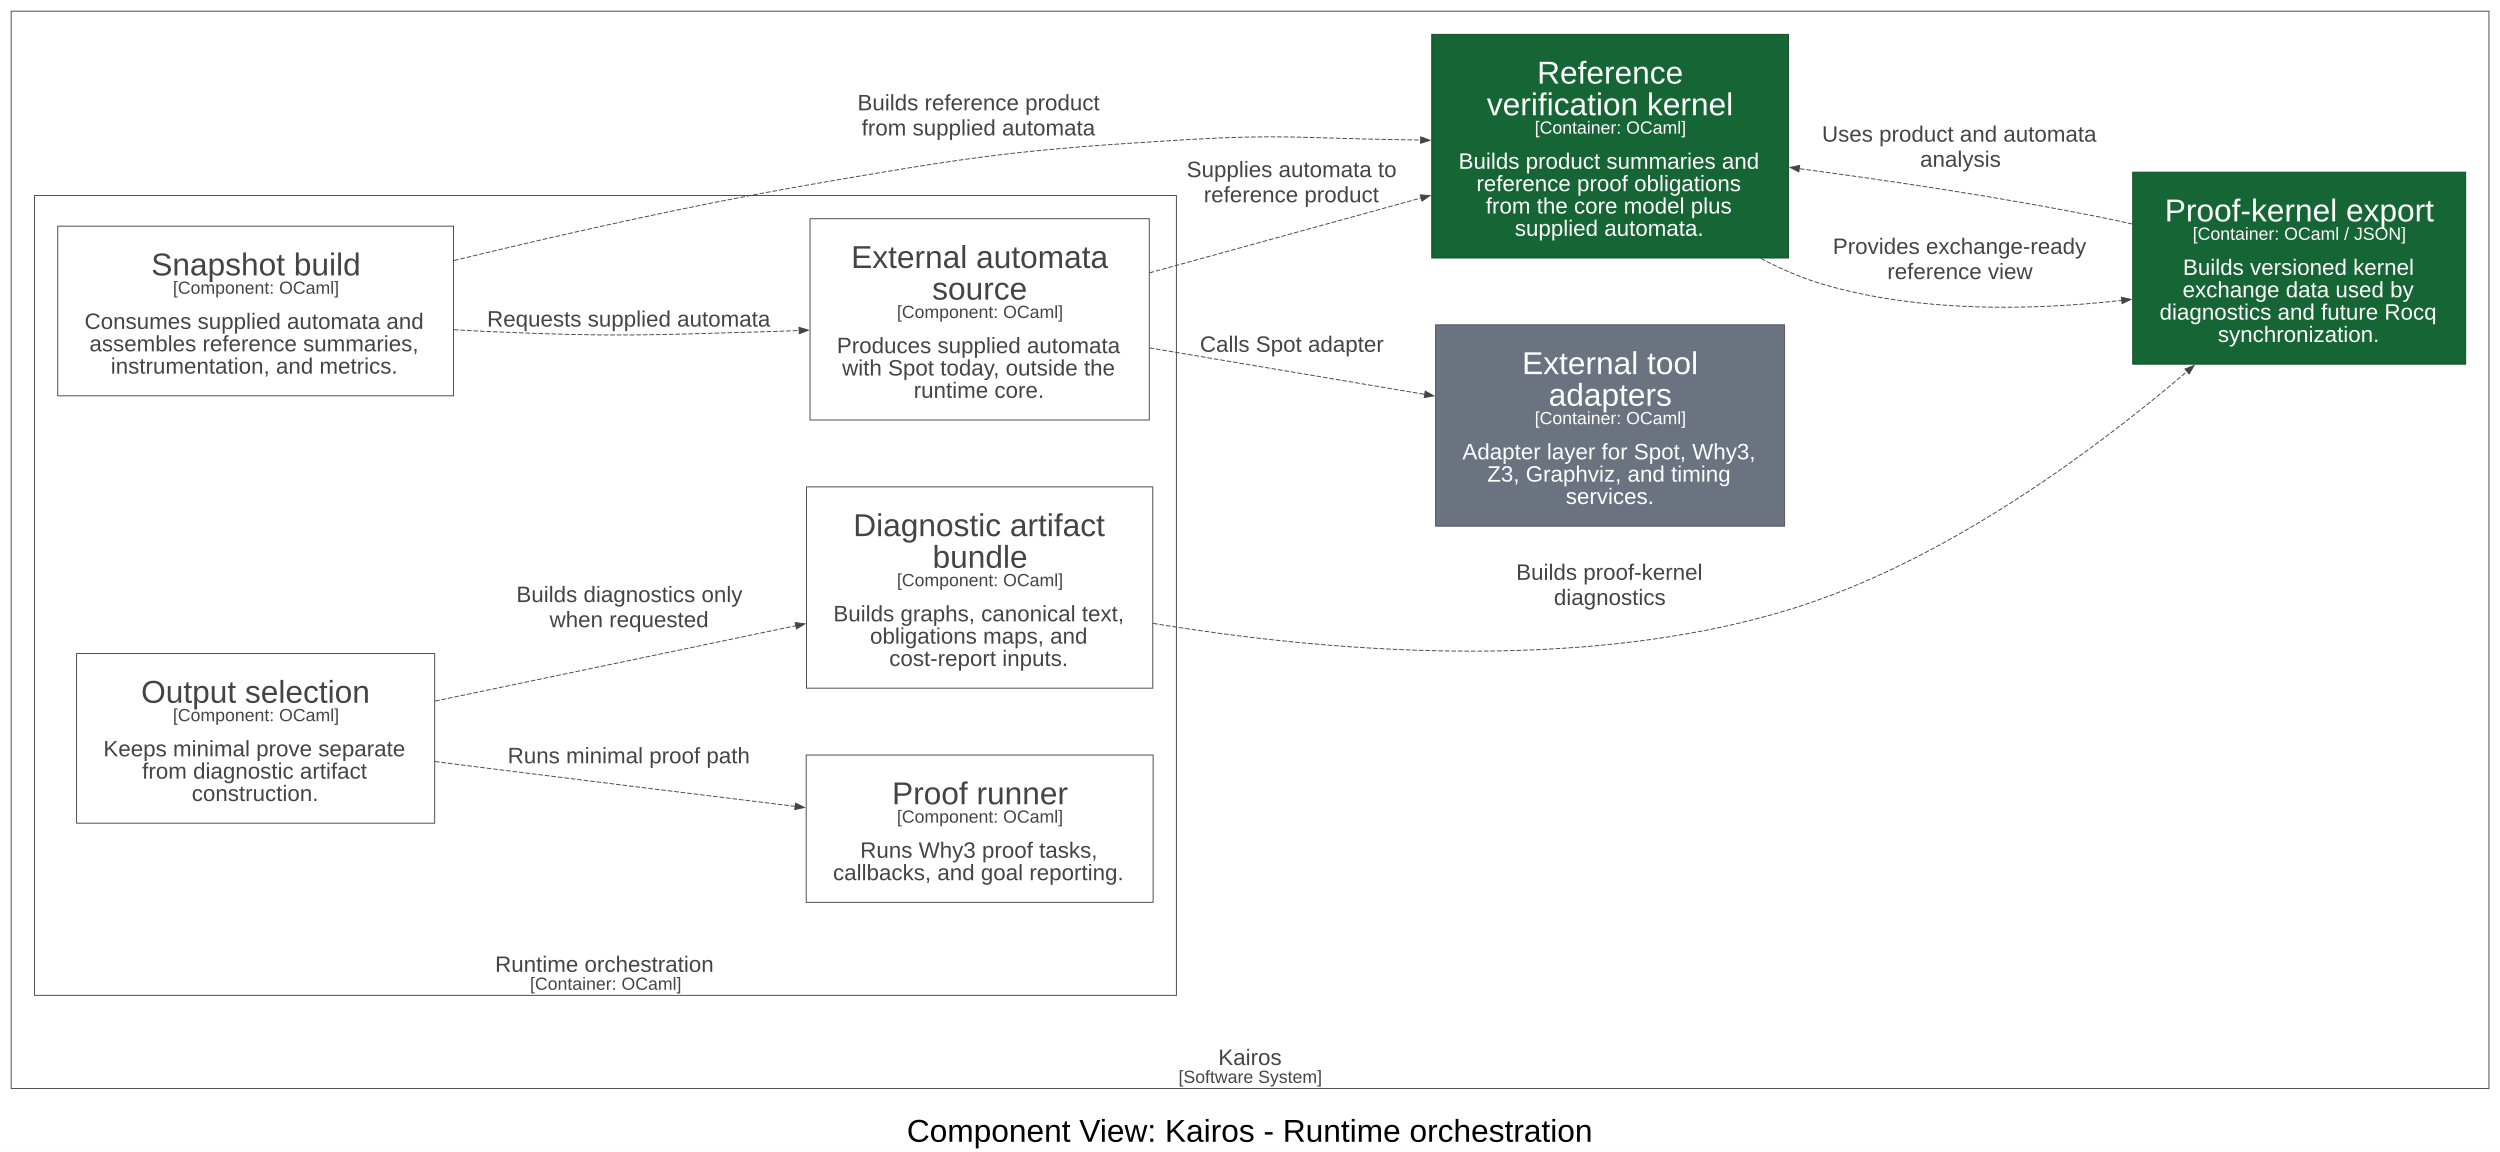
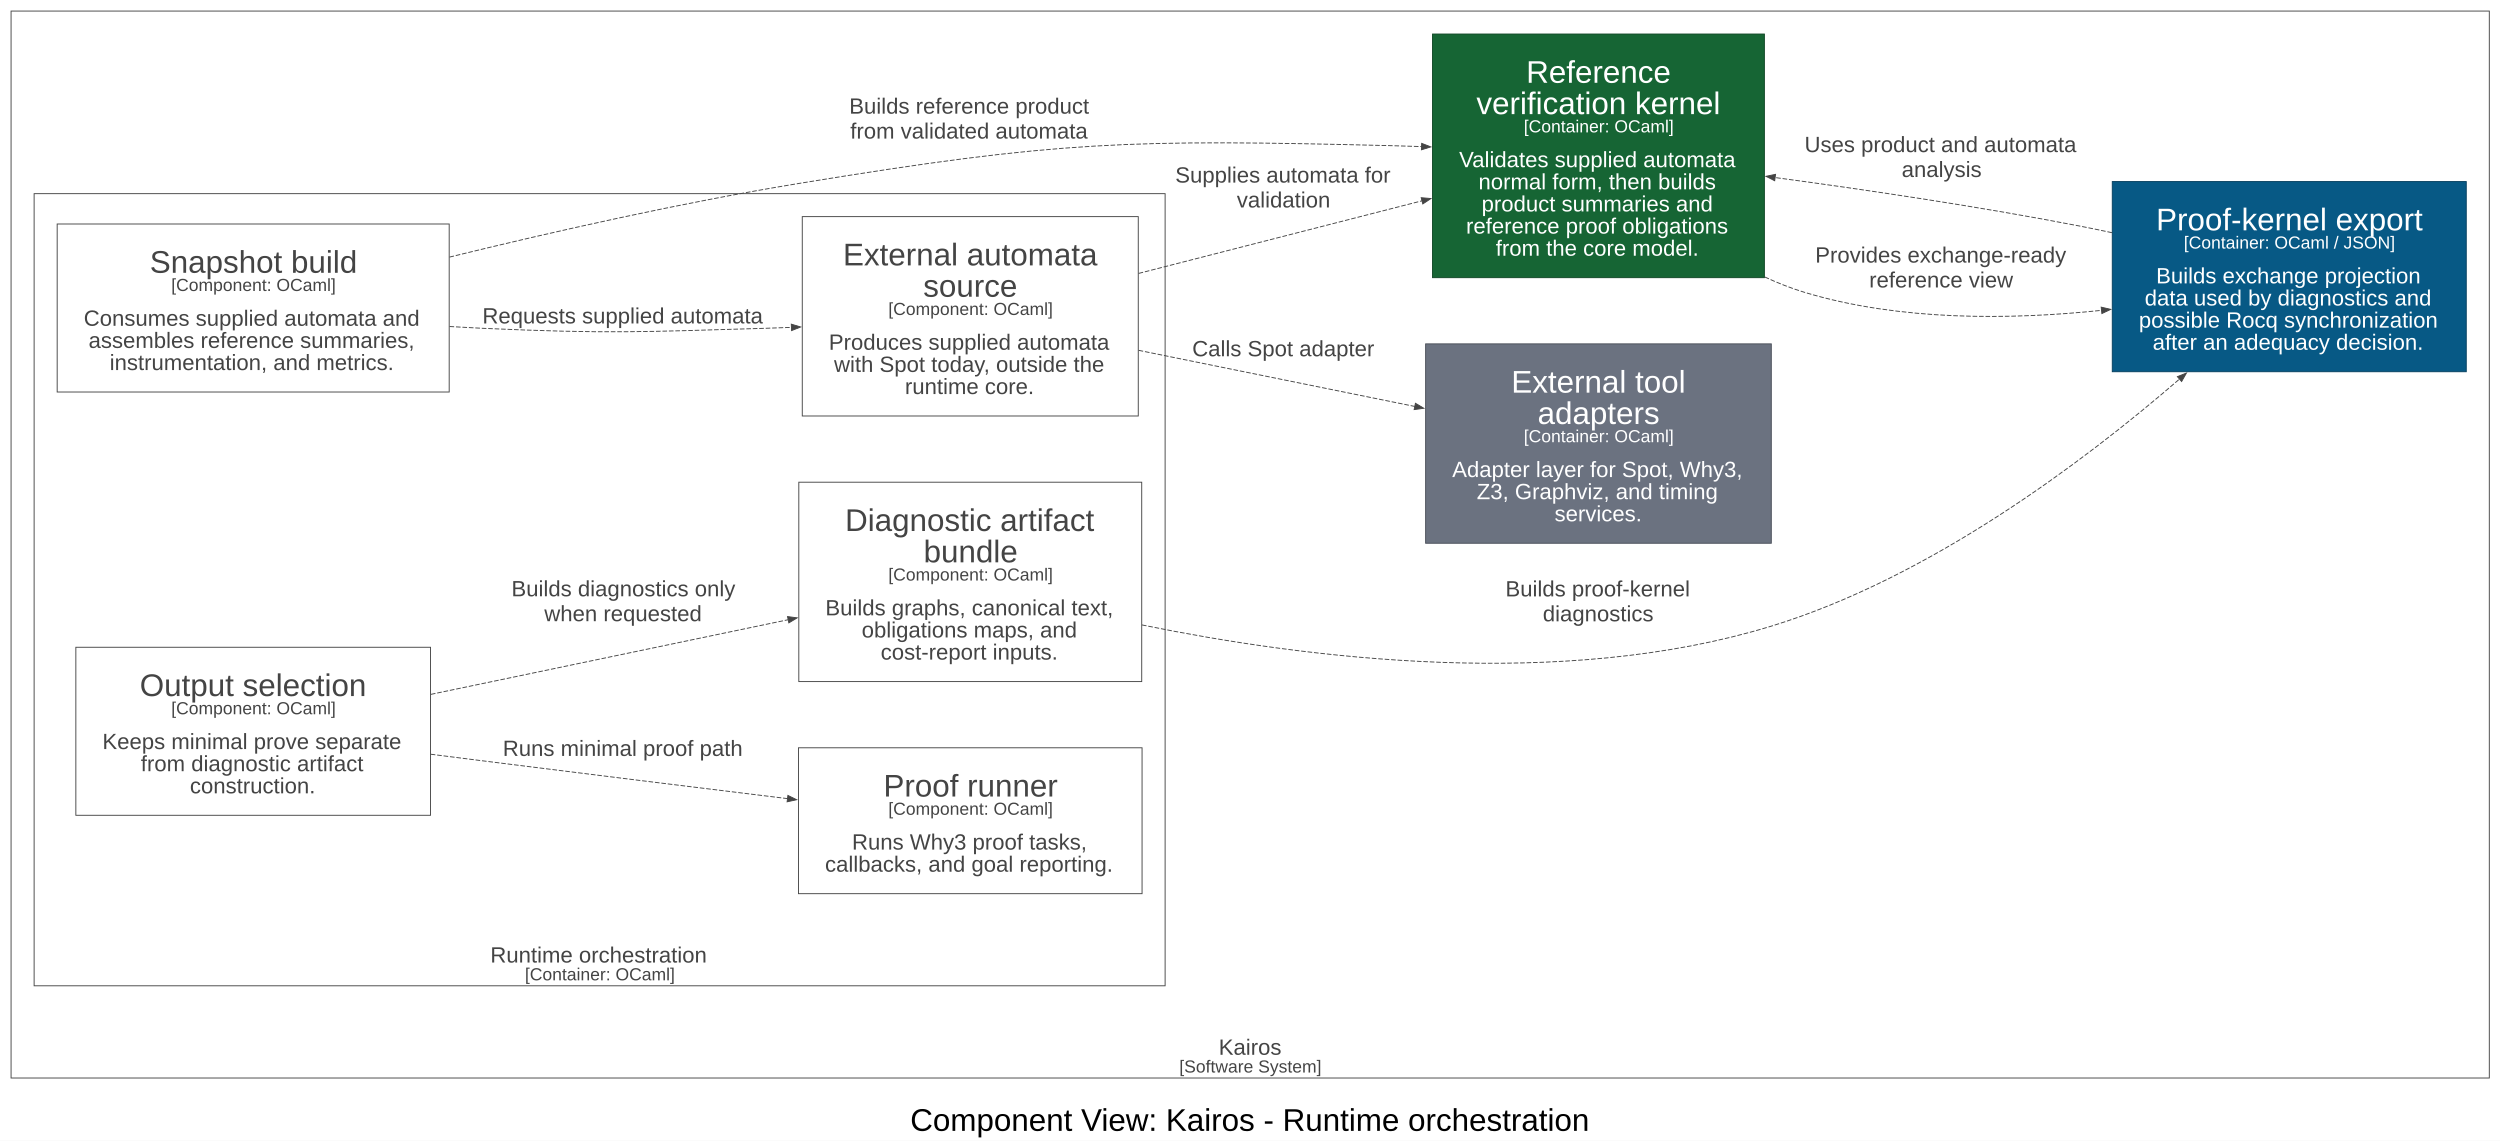
- <svg xmlns="http://www.w3.org/2000/svg" width="2685pt" height="1237pt" viewBox="0.00 0.00 2685.00 1237.00">
+ <svg xmlns="http://www.w3.org/2000/svg" width="2711pt" height="1237pt" viewBox="0.00 0.00 2711.00 1237.00">
  <g id="graph0" class="graph" transform="scale(1 1) rotate(0) translate(4 1233)">
-     <polygon fill="white" stroke="none" points="-4,4 -4,-1233 2681.15,-1233 2681.15,4 -4,4" />
-     <text xml:space="preserve" text-anchor="start" x="969.95" y="-6.7" font-family="Arial" font-size="34.00">Component View: Kairos - Runtime orchestration</text>
+     <polygon fill="white" stroke="none" points="-4,4 -4,-1233 2707.4,-1233 2707.4,4 -4,4" />
+     <text xml:space="preserve" text-anchor="start" x="983.08" y="-6.7" font-family="Arial" font-size="34.00">Component View: Kairos - Runtime orchestration</text>
    <g id="clust1" class="cluster">
-       <polygon fill="none" stroke="#444444" points="8,-64 8,-1221 2669.15,-1221 2669.15,-64 8,-64" />
-       <text xml:space="preserve" text-anchor="start" x="1304.45" y="-89.2" font-family="Arial" font-size="24.00" fill="#444444">Kairos</text>
-       <text xml:space="preserve" text-anchor="start" x="1261.7" y="-69.95" font-family="Arial" font-size="19.00" fill="#444444">[Software System]</text>
+       <polygon fill="none" stroke="#444444" points="8,-64 8,-1221 2695.4,-1221 2695.4,-64 8,-64" />
+       <text xml:space="preserve" text-anchor="start" x="1317.58" y="-89.2" font-family="Arial" font-size="24.00" fill="#444444">Kairos</text>
+       <text xml:space="preserve" text-anchor="start" x="1274.83" y="-69.95" font-family="Arial" font-size="19.00" fill="#444444">[Software System]</text>
    </g>
    <g id="clust2" class="cluster">
      <polygon fill="none" stroke="#444444" points="33,-164 33,-1023 1259.45,-1023 1259.45,-164 33,-164" />
      <text xml:space="preserve" text-anchor="start" x="527.72" y="-189.2" font-family="Arial" font-size="24.00" fill="#444444">Runtime orchestration</text>
      <text xml:space="preserve" text-anchor="start" x="565.22" y="-169.95" font-family="Arial" font-size="19.00" fill="#444444">[Container: OCaml]</text>
    </g>
    <g id="22" class="node">
      <polygon fill="#ffffff" stroke="#444444" points="483.1,-990.1 58,-990.1 58,-807.9 483.1,-807.9 483.1,-990.1" />
      <text xml:space="preserve" text-anchor="start" x="158.43" y="-937.2" font-family="Arial" font-size="34.00" fill="#444444">Snapshot build</text>
      <text xml:space="preserve" text-anchor="start" x="181.68" y="-917.45" font-family="Arial" font-size="19.00" fill="#444444">[Component: OCaml]</text>
      <text xml:space="preserve" text-anchor="start" x="86.8" y="-879.7" font-family="Arial" font-size="24.00" fill="#444444">Consumes supplied automata and</text>
      <text xml:space="preserve" text-anchor="start" x="92.05" y="-855.7" font-family="Arial" font-size="24.00" fill="#444444">assembles reference summaries,</text>
      <text xml:space="preserve" text-anchor="start" x="114.93" y="-831.7" font-family="Arial" font-size="24.00" fill="#444444">instrumentation, and metrics.</text>
    </g>
    <g id="23" class="node">
      <polygon fill="#ffffff" stroke="#444444" points="1230.33,-998.1 865.98,-998.1 865.98,-781.9 1230.33,-781.9 1230.33,-998.1" />
      <text xml:space="preserve" text-anchor="start" x="910.15" y="-945.2" font-family="Arial" font-size="34.00" fill="#444444">External automata</text>
      <text xml:space="preserve" text-anchor="start" x="997.15" y="-911.2" font-family="Arial" font-size="34.00" fill="#444444">source</text>
      <text xml:space="preserve" text-anchor="start" x="959.28" y="-891.45" font-family="Arial" font-size="19.00" fill="#444444">[Component: OCaml]</text>
      <text xml:space="preserve" text-anchor="start" x="894.78" y="-853.7" font-family="Arial" font-size="24.00" fill="#444444">Produces supplied automata</text>
      <text xml:space="preserve" text-anchor="start" x="900.4" y="-829.7" font-family="Arial" font-size="24.00" fill="#444444">with Spot today, outside the</text>
      <text xml:space="preserve" text-anchor="start" x="977.28" y="-805.7" font-family="Arial" font-size="24.00" fill="#444444">runtime core.</text>
    </g>
-     <g id="70" class="edge">
+     <g id="71" class="edge">
      <path fill="none" stroke="#444444" stroke-dasharray="5,2" d="M483.48,-878.92C495.52,-878.17 507.46,-877.52 519.1,-877 655.3,-870.96 689.58,-873 825.85,-877 835.18,-877.27 844.73,-877.61 854.38,-878" />
      <polygon fill="#444444" stroke="#444444" points="854.08,-881.49 864.22,-878.42 854.38,-874.5 854.08,-881.49" />
      <text xml:space="preserve" text-anchor="start" x="519.1" y="-882.25" font-family="Arial" font-size="24.00" fill="#444444">Requests supplied automata</text>
    </g>
    <g id="13" class="node">
-       <polygon fill="#166534" stroke="#0f4624" points="1916.8,-1196.1 1533.7,-1196.1 1533.7,-955.9 1916.8,-955.9 1916.8,-1196.1" />
-       <text xml:space="preserve" text-anchor="start" x="1646.88" y="-1143.2" font-family="Arial" font-size="34.00" fill="#ffffff">Reference</text>
-       <text xml:space="preserve" text-anchor="start" x="1592.88" y="-1109.2" font-family="Arial" font-size="34.00" fill="#ffffff">verification kernel</text>
-       <text xml:space="preserve" text-anchor="start" x="1644.25" y="-1089.45" font-family="Arial" font-size="19.00" fill="#ffffff">[Container: OCaml]</text>
-       <text xml:space="preserve" text-anchor="start" x="1562.5" y="-1051.7" font-family="Arial" font-size="24.00" fill="#ffffff">Builds product summaries and</text>
-       <text xml:space="preserve" text-anchor="start" x="1581.62" y="-1027.7" font-family="Arial" font-size="24.00" fill="#ffffff">reference proof obligations</text>
-       <text xml:space="preserve" text-anchor="start" x="1591.75" y="-1003.7" font-family="Arial" font-size="24.00" fill="#ffffff">from the core model plus</text>
-       <text xml:space="preserve" text-anchor="start" x="1622.88" y="-979.7" font-family="Arial" font-size="24.00" fill="#ffffff">supplied automata.</text>
+       <polygon fill="#166534" stroke="#0f4624" points="1909.3,-1196.1 1549.45,-1196.1 1549.45,-931.9 1909.3,-931.9 1909.3,-1196.1" />
+       <text xml:space="preserve" text-anchor="start" x="1651" y="-1143.2" font-family="Arial" font-size="34.00" fill="#ffffff">Reference</text>
+       <text xml:space="preserve" text-anchor="start" x="1597" y="-1109.2" font-family="Arial" font-size="34.00" fill="#ffffff">verification kernel</text>
+       <text xml:space="preserve" text-anchor="start" x="1648.38" y="-1089.45" font-family="Arial" font-size="19.00" fill="#ffffff">[Container: OCaml]</text>
+       <text xml:space="preserve" text-anchor="start" x="1578.25" y="-1051.7" font-family="Arial" font-size="24.00" fill="#ffffff">Validates supplied automata</text>
+       <text xml:space="preserve" text-anchor="start" x="1599.25" y="-1027.7" font-family="Arial" font-size="24.00" fill="#ffffff">normal form, then builds</text>
+       <text xml:space="preserve" text-anchor="start" x="1602.62" y="-1003.7" font-family="Arial" font-size="24.00" fill="#ffffff">product summaries and</text>
+       <text xml:space="preserve" text-anchor="start" x="1585.75" y="-979.7" font-family="Arial" font-size="24.00" fill="#ffffff">reference proof obligations</text>
+       <text xml:space="preserve" text-anchor="start" x="1618" y="-955.7" font-family="Arial" font-size="24.00" fill="#ffffff">from the core model.</text>
    </g>
-     <g id="76" class="edge">
-       <path fill="none" stroke="#444444" stroke-dasharray="5,2" d="M483.57,-953.19C595.5,-980.35 735.49,-1012.04 861.85,-1034 1042.05,-1065.32 1087.87,-1072.09 1270.45,-1083 1371.27,-1089.02 1396.71,-1084.56 1497.7,-1083 1505.68,-1082.88 1513.82,-1082.73 1522.04,-1082.56" />
-       <polygon fill="#444444" stroke="#444444" points="1521.85,-1086.07 1531.78,-1082.35 1521.7,-1079.07 1521.85,-1086.07" />
-       <text xml:space="preserve" text-anchor="start" x="916.9" y="-1114.53" font-family="Arial" font-size="24.00" fill="#444444">Builds reference product</text>
-       <text xml:space="preserve" text-anchor="start" x="921.4" y="-1087.53" font-family="Arial" font-size="24.00" fill="#444444">from supplied automata</text>
+     <g id="77" class="edge">
+       <path fill="none" stroke="#444444" stroke-dasharray="5,2" d="M483.4,-954.2C595.28,-981.63 735.28,-1013.26 861.85,-1034 1144.92,-1080.38 1219.19,-1082.09 1505.95,-1075 1516.35,-1074.74 1527.02,-1074.42 1537.79,-1074.04" />
+       <polygon fill="#444444" stroke="#444444" points="1537.66,-1077.55 1547.53,-1073.69 1537.41,-1070.56 1537.66,-1077.55" />
+       <text xml:space="preserve" text-anchor="start" x="916.9" y="-1109.73" font-family="Arial" font-size="24.00" fill="#444444">Builds reference product</text>
+       <text xml:space="preserve" text-anchor="start" x="918.03" y="-1082.73" font-family="Arial" font-size="24.00" fill="#444444">from validated automata</text>
    </g>
-     <g id="73" class="edge">
-       <path fill="none" stroke="#444444" stroke-dasharray="5,2" d="M1230.51,-939.97C1320.58,-964.78 1429.68,-994.84 1522.4,-1020.39" />
-       <polygon fill="#444444" stroke="#444444" points="1521.3,-1023.71 1531.87,-1023 1523.16,-1016.97 1521.3,-1023.71" />
-       <text xml:space="preserve" text-anchor="start" x="1270.45" y="-1042.78" font-family="Arial" font-size="24.00" fill="#444444">Supplies automata to</text>
-       <text xml:space="preserve" text-anchor="start" x="1288.83" y="-1015.78" font-family="Arial" font-size="24.00" fill="#444444">reference product</text>
+     <g id="74" class="edge">
+       <path fill="none" stroke="#444444" stroke-dasharray="5,2" d="M1230.72,-936.51C1325.7,-960.84 1441.9,-990.61 1538.12,-1015.26" />
+       <polygon fill="#444444" stroke="#444444" points="1537.13,-1018.62 1547.69,-1017.71 1538.87,-1011.84 1537.13,-1018.62" />
+       <text xml:space="preserve" text-anchor="start" x="1270.45" y="-1035" font-family="Arial" font-size="24.00" fill="#444444">Supplies automata for</text>
+       <text xml:space="preserve" text-anchor="start" x="1337.2" y="-1008" font-family="Arial" font-size="24.00" fill="#444444">validation</text>
    </g>
    <g id="29" class="node">
-       <polygon fill="#6b7280" stroke="#4a4f59" points="1912.67,-884.1 1537.83,-884.1 1537.83,-667.9 1912.67,-667.9 1912.67,-884.1" />
-       <text xml:space="preserve" text-anchor="start" x="1630.75" y="-831.2" font-family="Arial" font-size="34.00" fill="#ffffff">External tool</text>
-       <text xml:space="preserve" text-anchor="start" x="1659.25" y="-797.2" font-family="Arial" font-size="34.00" fill="#ffffff">adapters</text>
-       <text xml:space="preserve" text-anchor="start" x="1644.25" y="-777.45" font-family="Arial" font-size="19.00" fill="#ffffff">[Container: OCaml]</text>
-       <text xml:space="preserve" text-anchor="start" x="1566.62" y="-739.7" font-family="Arial" font-size="24.00" fill="#ffffff">Adapter layer for Spot, Why3,</text>
-       <text xml:space="preserve" text-anchor="start" x="1593.25" y="-715.7" font-family="Arial" font-size="24.00" fill="#ffffff">Z3, Graphviz, and timing</text>
-       <text xml:space="preserve" text-anchor="start" x="1677.62" y="-691.7" font-family="Arial" font-size="24.00" fill="#ffffff">services.</text>
+       <polygon fill="#6b7280" stroke="#4a4f59" points="1916.8,-860.1 1541.95,-860.1 1541.95,-643.9 1916.8,-643.9 1916.8,-860.1" />
+       <text xml:space="preserve" text-anchor="start" x="1634.88" y="-807.2" font-family="Arial" font-size="34.00" fill="#ffffff">External tool</text>
+       <text xml:space="preserve" text-anchor="start" x="1663.38" y="-773.2" font-family="Arial" font-size="34.00" fill="#ffffff">adapters</text>
+       <text xml:space="preserve" text-anchor="start" x="1648.38" y="-753.45" font-family="Arial" font-size="19.00" fill="#ffffff">[Container: OCaml]</text>
+       <text xml:space="preserve" text-anchor="start" x="1570.75" y="-715.7" font-family="Arial" font-size="24.00" fill="#ffffff">Adapter layer for Spot, Why3,</text>
+       <text xml:space="preserve" text-anchor="start" x="1597.38" y="-691.7" font-family="Arial" font-size="24.00" fill="#ffffff">Z3, Graphviz, and timing</text>
+       <text xml:space="preserve" text-anchor="start" x="1681.75" y="-667.7" font-family="Arial" font-size="24.00" fill="#ffffff">services.</text>
    </g>
-     <g id="71" class="edge">
-       <path fill="none" stroke="#444444" stroke-dasharray="5,2" d="M1230.51,-859.38C1321.8,-843.96 1432.64,-825.24 1526.16,-809.45" />
-       <polygon fill="#444444" stroke="#444444" points="1526.71,-812.91 1535.98,-807.79 1525.54,-806.01 1526.71,-812.91" />
-       <text xml:space="preserve" text-anchor="start" x="1284.7" y="-855.12" font-family="Arial" font-size="24.00" fill="#444444">Calls Spot adapter</text>
+     <g id="72" class="edge">
+       <path fill="none" stroke="#444444" stroke-dasharray="5,2" d="M1230.72,-853.11C1323.15,-834.33 1435.67,-811.47 1530.32,-792.24" />
+       <polygon fill="#444444" stroke="#444444" points="1530.89,-795.7 1539.99,-790.27 1529.5,-788.84 1530.89,-795.7" />
+       <text xml:space="preserve" text-anchor="start" x="1288.83" y="-846.67" font-family="Arial" font-size="24.00" fill="#444444">Calls Spot adapter</text>
    </g>
    <g id="24" class="node">
      <polygon fill="#ffffff" stroke="#444444" points="462.85,-531.1 78.25,-531.1 78.25,-348.9 462.85,-348.9 462.85,-531.1" />
      <text xml:space="preserve" text-anchor="start" x="147.55" y="-478.2" font-family="Arial" font-size="34.00" fill="#444444">Output selection</text>
      <text xml:space="preserve" text-anchor="start" x="181.68" y="-458.45" font-family="Arial" font-size="19.00" fill="#444444">[Component: OCaml]</text>
      <text xml:space="preserve" text-anchor="start" x="107.05" y="-420.7" font-family="Arial" font-size="24.00" fill="#444444">Keeps minimal prove separate</text>
      <text xml:space="preserve" text-anchor="start" x="148.68" y="-396.7" font-family="Arial" font-size="24.00" fill="#444444">from diagnostic artifact</text>
      <text xml:space="preserve" text-anchor="start" x="201.93" y="-372.7" font-family="Arial" font-size="24.00" fill="#444444">construction.</text>
    </g>
    <g id="25" class="node">
      <polygon fill="#ffffff" stroke="#444444" points="1234.45,-422.1 861.85,-422.1 861.85,-263.9 1234.45,-263.9 1234.45,-422.1" />
      <text xml:space="preserve" text-anchor="start" x="954.03" y="-369.2" font-family="Arial" font-size="34.00" fill="#444444">Proof runner</text>
      <text xml:space="preserve" text-anchor="start" x="959.28" y="-349.45" font-family="Arial" font-size="19.00" fill="#444444">[Component: OCaml]</text>
      <text xml:space="preserve" text-anchor="start" x="919.9" y="-311.7" font-family="Arial" font-size="24.00" fill="#444444">Runs Why3 proof tasks,</text>
      <text xml:space="preserve" text-anchor="start" x="890.65" y="-287.7" font-family="Arial" font-size="24.00" fill="#444444">callbacks, and goal reporting.</text>
    </g>
-     <g id="79" class="edge">
+     <g id="80" class="edge">
      <path fill="none" stroke="#444444" stroke-dasharray="5,2" d="M463.11,-415.12C482.02,-412.7 500.93,-410.29 519.1,-408 628.52,-394.19 750.74,-379.13 850.01,-366.98" />
      <polygon fill="#444444" stroke="#444444" points="850.39,-370.46 859.89,-365.77 849.54,-363.51 850.39,-370.46" />
      <text xml:space="preserve" text-anchor="start" x="541.23" y="-413.25" font-family="Arial" font-size="24.00" fill="#444444">Runs minimal proof path</text>
    </g>
    <g id="26" class="node">
      <polygon fill="#ffffff" stroke="#444444" points="1234.08,-710.1 862.23,-710.1 862.23,-493.9 1234.08,-493.9 1234.08,-710.1" />
      <text xml:space="preserve" text-anchor="start" x="912.4" y="-657.2" font-family="Arial" font-size="34.00" fill="#444444">Diagnostic artifact</text>
      <text xml:space="preserve" text-anchor="start" x="997.53" y="-623.2" font-family="Arial" font-size="34.00" fill="#444444">bundle</text>
      <text xml:space="preserve" text-anchor="start" x="959.28" y="-603.45" font-family="Arial" font-size="19.00" fill="#444444">[Component: OCaml]</text>
      <text xml:space="preserve" text-anchor="start" x="891.03" y="-565.7" font-family="Arial" font-size="24.00" fill="#444444">Builds graphs, canonical text,</text>
      <text xml:space="preserve" text-anchor="start" x="930.4" y="-541.7" font-family="Arial" font-size="24.00" fill="#444444">obligations maps, and</text>
      <text xml:space="preserve" text-anchor="start" x="951.03" y="-517.7" font-family="Arial" font-size="24.00" fill="#444444">cost-report inputs.</text>
    </g>
-     <g id="80" class="edge">
+     <g id="81" class="edge">
      <path fill="none" stroke="#444444" stroke-dasharray="5,2" d="M463.27,-480.04C581.27,-504.69 732.13,-536.2 850.95,-561.02" />
      <polygon fill="#444444" stroke="#444444" points="849.99,-564.39 860.5,-563.01 851.42,-557.54 849.99,-564.39" />
      <text xml:space="preserve" text-anchor="start" x="550.6" y="-586.38" font-family="Arial" font-size="24.00" fill="#444444">Builds diagnostics only</text>
      <text xml:space="preserve" text-anchor="start" x="586.23" y="-559.38" font-family="Arial" font-size="24.00" fill="#444444">when requested</text>
    </g>
    <g id="18" class="node">
-       <polygon fill="#166534" stroke="#0f4624" points="2644.15,-1048.1 2286.55,-1048.1 2286.55,-841.9 2644.15,-841.9 2644.15,-1048.1" />
-       <text xml:space="preserve" text-anchor="start" x="2320.97" y="-995.2" font-family="Arial" font-size="34.00" fill="#ffffff">Proof-kernel export</text>
-       <text xml:space="preserve" text-anchor="start" x="2350.97" y="-975.45" font-family="Arial" font-size="19.00" fill="#ffffff">[Container: OCaml / JSON]</text>
-       <text xml:space="preserve" text-anchor="start" x="2340.47" y="-937.7" font-family="Arial" font-size="24.00" fill="#ffffff">Builds versioned kernel</text>
-       <text xml:space="preserve" text-anchor="start" x="2340.1" y="-913.7" font-family="Arial" font-size="24.00" fill="#ffffff">exchange data used by</text>
-       <text xml:space="preserve" text-anchor="start" x="2315.35" y="-889.7" font-family="Arial" font-size="24.00" fill="#ffffff">diagnostics and future Rocq</text>
-       <text xml:space="preserve" text-anchor="start" x="2377.97" y="-865.7" font-family="Arial" font-size="24.00" fill="#ffffff">synchronization.</text>
+       <polygon fill="#075985" stroke="#043e5d" points="2670.4,-1036.1 2286.55,-1036.1 2286.55,-829.9 2670.4,-829.9 2670.4,-1036.1" />
+       <text xml:space="preserve" text-anchor="start" x="2334.1" y="-983.2" font-family="Arial" font-size="34.00" fill="#ffffff">Proof-kernel export</text>
+       <text xml:space="preserve" text-anchor="start" x="2364.1" y="-963.45" font-family="Arial" font-size="19.00" fill="#ffffff">[Container: OCaml / JSON]</text>
+       <text xml:space="preserve" text-anchor="start" x="2334.1" y="-925.7" font-family="Arial" font-size="24.00" fill="#ffffff">Builds exchange projection</text>
+       <text xml:space="preserve" text-anchor="start" x="2321.72" y="-901.7" font-family="Arial" font-size="24.00" fill="#ffffff">data used by diagnostics and</text>
+       <text xml:space="preserve" text-anchor="start" x="2315.35" y="-877.7" font-family="Arial" font-size="24.00" fill="#ffffff">possible Rocq synchronization</text>
+       <text xml:space="preserve" text-anchor="start" x="2330.35" y="-853.7" font-family="Arial" font-size="24.00" fill="#ffffff">after an adequacy decision.</text>
    </g>
-     <g id="82" class="edge">
-       <path fill="none" stroke="#444444" stroke-dasharray="5,2" d="M1234.38,-563.47C1413.21,-533.98 1689.55,-508.89 1916.8,-578 2081.07,-627.96 2240.86,-745.41 2345,-834.09" />
-       <polygon fill="#444444" stroke="#444444" points="2342.63,-836.67 2352.5,-840.51 2347.18,-831.35 2342.63,-836.67" />
-       <text xml:space="preserve" text-anchor="start" x="1624.38" y="-610.25" font-family="Arial" font-size="24.00" fill="#444444">Builds proof-kernel</text>
-       <text xml:space="preserve" text-anchor="start" x="1664.88" y="-583.25" font-family="Arial" font-size="24.00" fill="#444444">diagnostics</text>
+     <g id="83" class="edge">
+       <path fill="none" stroke="#444444" stroke-dasharray="5,2" d="M1234.33,-555.33C1413.11,-518.68 1689.43,-484.36 1916.8,-554 2087.57,-606.3 2253.22,-730.12 2359.62,-822.08" />
+       <polygon fill="#444444" stroke="#444444" points="2357.15,-824.57 2366.99,-828.49 2361.74,-819.29 2357.15,-824.57" />
+       <text xml:space="preserve" text-anchor="start" x="1628.5" y="-586.25" font-family="Arial" font-size="24.00" fill="#444444">Builds proof-kernel</text>
+       <text xml:space="preserve" text-anchor="start" x="1669" y="-559.25" font-family="Arial" font-size="24.00" fill="#444444">diagnostics</text>
    </g>
-     <g id="68" class="edge">
-       <path fill="none" stroke="#444444" stroke-dasharray="5,2" d="M1887.16,-955.41C1908.37,-944.24 1930.51,-934.64 1952.8,-928 2056.33,-897.18 2176.89,-899.46 2274.96,-910.36" />
-       <polygon fill="#444444" stroke="#444444" points="2274.35,-913.81 2284.69,-911.48 2275.16,-906.86 2274.35,-913.81" />
-       <text xml:space="preserve" text-anchor="start" x="1964.43" y="-960.25" font-family="Arial" font-size="24.00" fill="#444444">Provides exchange-ready</text>
-       <text xml:space="preserve" text-anchor="start" x="2022.93" y="-933.25" font-family="Arial" font-size="24.00" fill="#444444">reference view</text>
+     <g id="69" class="edge">
+       <path fill="none" stroke="#444444" stroke-dasharray="5,2" d="M1909.64,-932.68C1923.8,-926.09 1938.26,-920.4 1952.8,-916 2056.02,-884.8 2175.9,-886.07 2274.99,-896.46" />
+       <polygon fill="#444444" stroke="#444444" points="2274.53,-899.93 2284.85,-897.54 2275.29,-892.97 2274.53,-899.93" />
+       <text xml:space="preserve" text-anchor="start" x="1964.43" y="-948.25" font-family="Arial" font-size="24.00" fill="#444444">Provides exchange-ready</text>
+       <text xml:space="preserve" text-anchor="start" x="2022.93" y="-921.25" font-family="Arial" font-size="24.00" fill="#444444">reference view</text>
    </g>
    <g id="46" class="edge">
-       <path fill="none" stroke="#444444" stroke-dasharray="5,2" d="M2286.19,-992.36C2274.16,-995.09 2262.2,-997.66 2250.55,-1000 2144.83,-1021.2 2025.99,-1038.92 1928.21,-1051.9" />
-       <polygon fill="#444444" stroke="#444444" points="1927.96,-1048.4 1918.5,-1053.18 1928.87,-1055.34 1927.96,-1048.4" />
-       <text xml:space="preserve" text-anchor="start" x="1952.8" y="-1080.83" font-family="Arial" font-size="24.00" fill="#444444">Uses product and automata</text>
-       <text xml:space="preserve" text-anchor="start" x="2058.18" y="-1053.83" font-family="Arial" font-size="24.00" fill="#444444">analysis</text>
+       <path fill="none" stroke="#444444" stroke-dasharray="5,2" d="M2286.16,-980.7C2274.13,-983.29 2262.19,-985.74 2250.55,-988 2141.95,-1009.05 2019.58,-1027.2 1920.83,-1040.48" />
+       <polygon fill="#444444" stroke="#444444" points="1920.47,-1037 1911.02,-1041.8 1921.4,-1043.94 1920.47,-1037" />
+       <text xml:space="preserve" text-anchor="start" x="1952.8" y="-1068.05" font-family="Arial" font-size="24.00" fill="#444444">Uses product and automata</text>
+       <text xml:space="preserve" text-anchor="start" x="2058.18" y="-1041.05" font-family="Arial" font-size="24.00" fill="#444444">analysis</text>
    </g>
  </g>
</svg>
